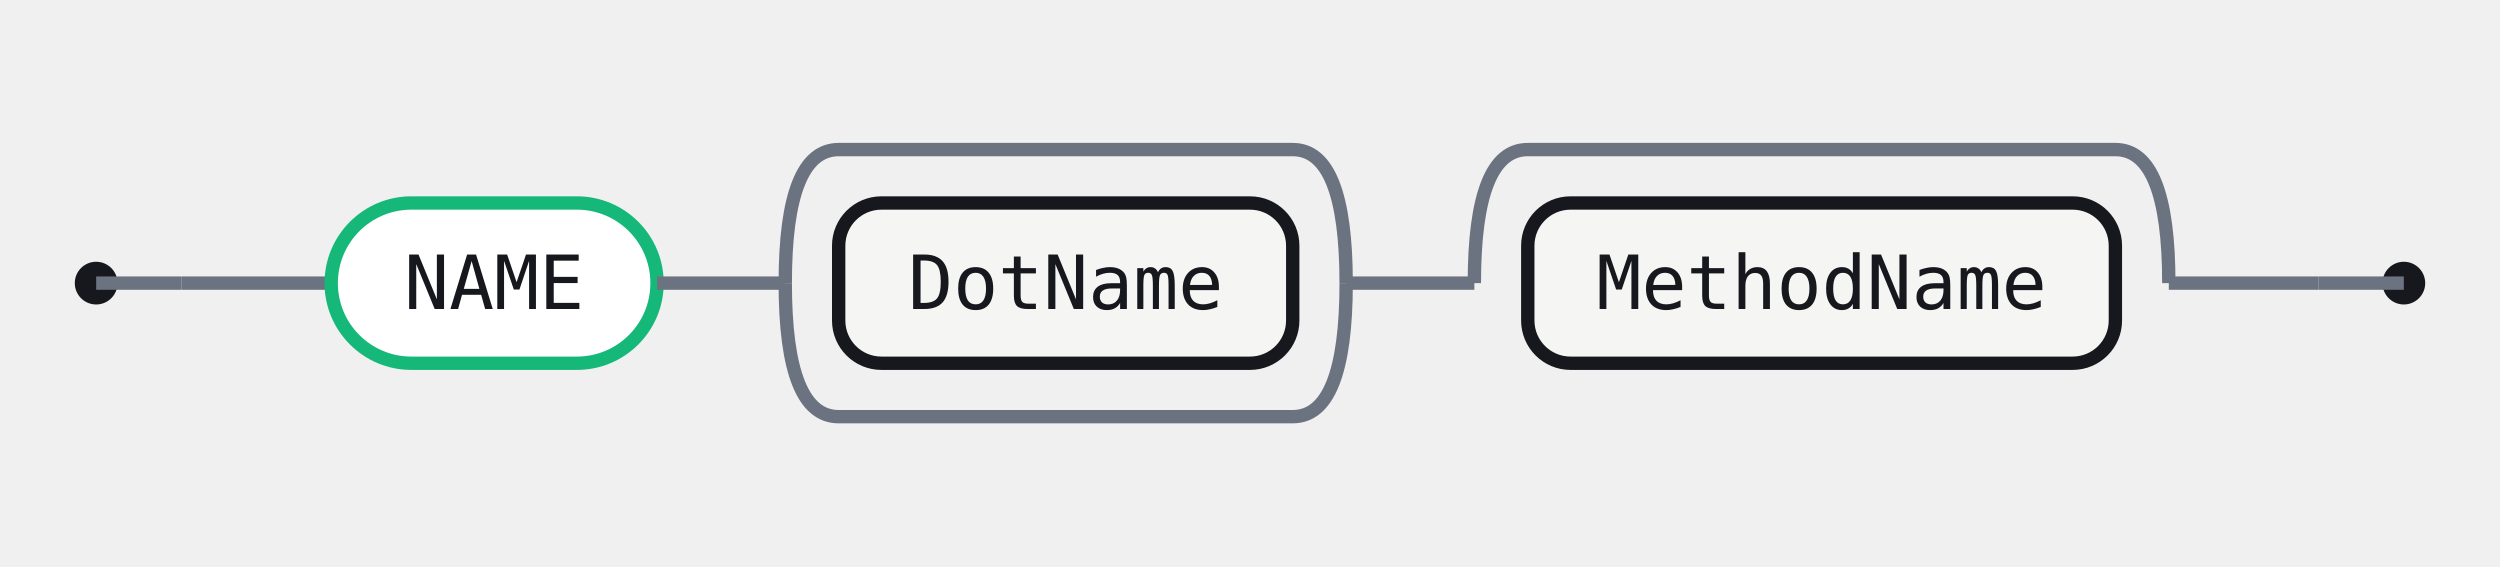
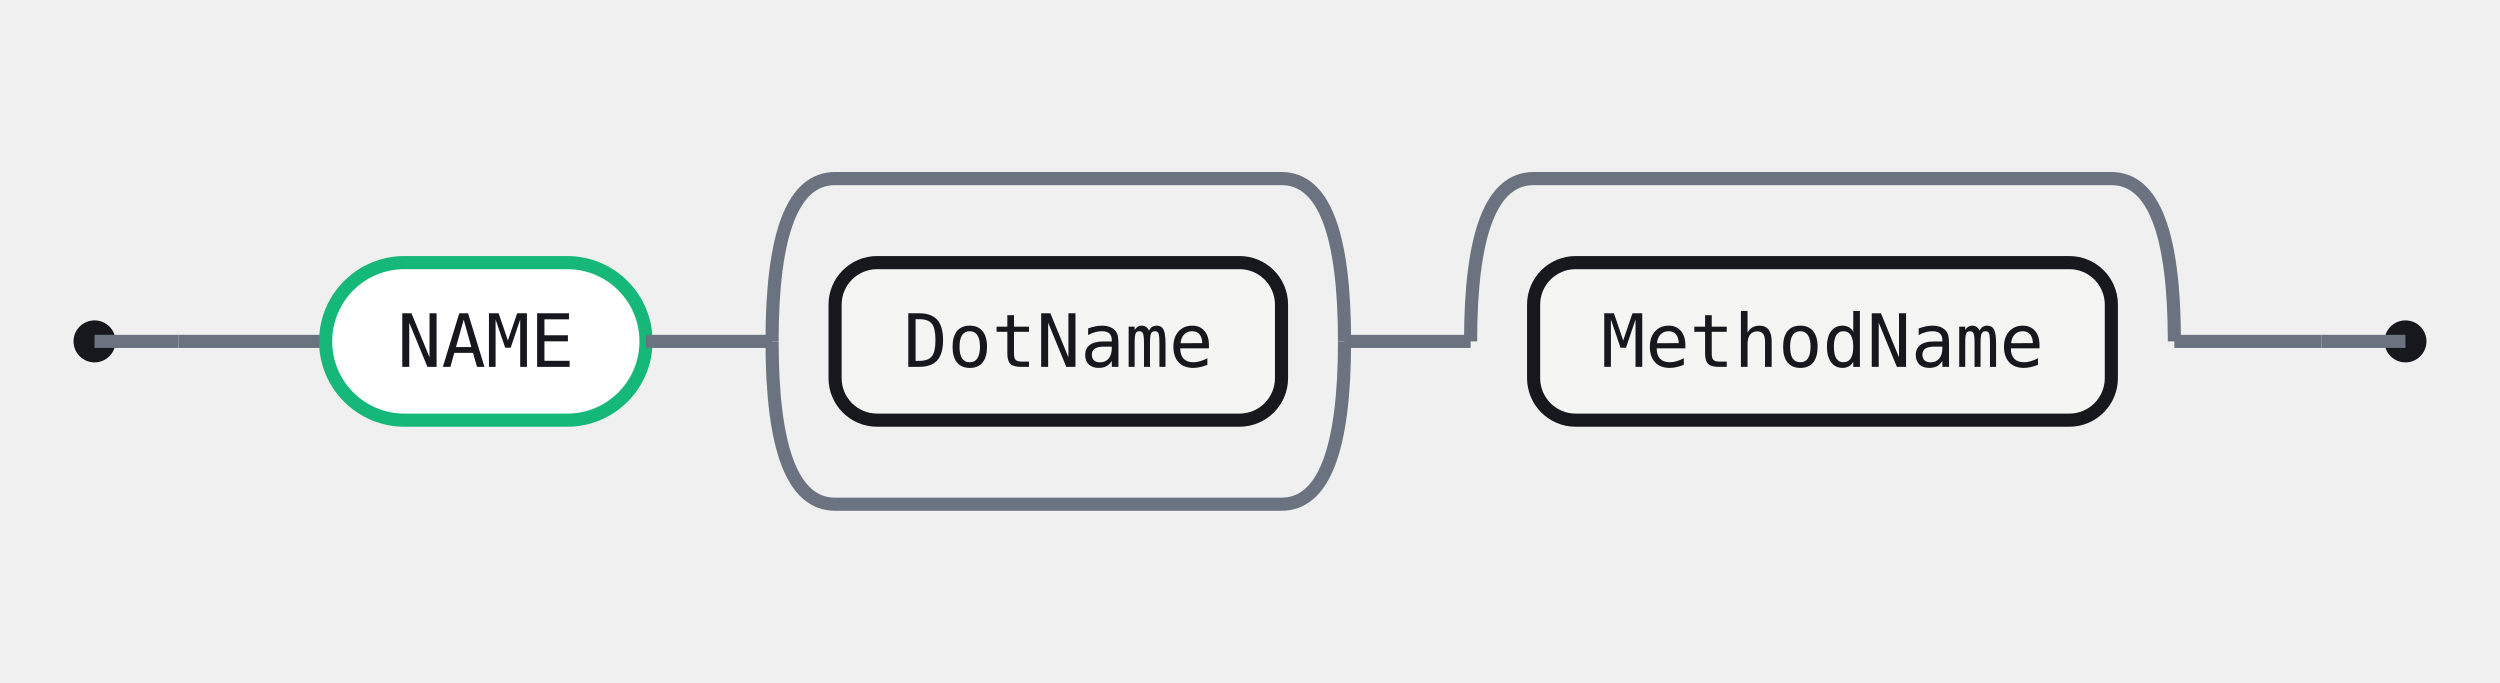
- <svg xmlns="http://www.w3.org/2000/svg" width="468" height="106" viewBox="0 0 468 106" role="img" aria-label="Railroad diagram for the funcname rule">
+ <svg xmlns="http://www.w3.org/2000/svg" width="476" height="130" viewBox="0 0 476 130" role="img" aria-label="Railroad diagram for the funcname rule">
  <style>.rr-track{fill:none;stroke:#6B7280;stroke-width:2.5}.rr-term{fill:#fff;stroke:#15B879;stroke-width:2.5}.rr-nonterm{fill:#F5F6F3;stroke:#16181D;stroke-width:2.5}.rr-text{fill:#16181D;font:14px 'Fira Code',ui-monospace,SFMono-Regular,Menlo,Consolas,monospace;font-feature-settings:"liga" 1,"calt" 1;}.rr-action-text{fill:#6B7280;font:14px 'Fira Code',ui-monospace,SFMono-Regular,Menlo,Consolas,monospace;font-style:italic;font-feature-settings:"liga" 1,"calt" 1;}.rr-cap{fill:#16181D}</style>
-   <circle class="rr-cap" cx="18" cy="53" r="4" />
-   <circle class="rr-cap" cx="450" cy="53" r="4" />
-   <path class="rr-track" d="M18 53 H34" />
-   <path class="rr-track" d="M434 53 H450" />
-   <path class="rr-track" d="M34 53 H62" />
+   <circle class="rr-cap" cx="18" cy="65" r="4" />
+   <circle class="rr-cap" cx="458" cy="65" r="4" />
+   <path class="rr-track" d="M18 65 H34" />
+   <path class="rr-track" d="M442 65 H458" />
+   <path class="rr-track" d="M34 65 H62" />
  <g class="rr-node rr-node-term" data-rr-kind="terminal" data-rr-label="NAME">
-     <rect class="rr-term" x="62" y="38" width="61" height="30" rx="15" />
-     <text class="rr-text" x="92.5" y="53" text-anchor="middle" dominant-baseline="central">NAME</text>
+     <rect class="rr-term" x="62" y="50" width="61" height="30" rx="15" />
+     <text class="rr-text" x="92.5" y="65" text-anchor="middle" dominant-baseline="central">NAME</text>
  </g>
-   <path class="rr-track" d="M123 53 H147" />
+   <path class="rr-track" d="M123 65 H147" />
  <g class="rr-node rr-node-nonterm" data-rr-kind="nonterminal" data-rr-label="DotName">
-     <rect class="rr-nonterm" x="157" y="38" width="85" height="30" rx="8" />
-     <text class="rr-text" x="199.5" y="53" text-anchor="middle" dominant-baseline="central">DotName</text>
+     <rect class="rr-nonterm" x="159" y="50" width="85" height="30" rx="8" />
+     <text class="rr-text" x="201.5" y="65" text-anchor="middle" dominant-baseline="central">DotName</text>
  </g>
-   <path class="rr-track" d="M147 53 Q147 28 157 28 H242 Q252 28 252 53" />
-   <path class="rr-track" d="M147 53 Q147 78 157 78 H242 Q252 78 252 53" />
-   <path class="rr-track" d="M252 53 H276" />
+   <path class="rr-track" d="M147 65 Q147 34 159 34 H244 Q256 34 256 65" />
+   <path class="rr-track" d="M147 65 Q147 96 159 96 H244 Q256 96 256 65" />
+   <path class="rr-track" d="M256 65 H280" />
  <g class="rr-node rr-node-nonterm" data-rr-kind="nonterminal" data-rr-label="MethodName">
-     <rect class="rr-nonterm" x="286" y="38" width="110" height="30" rx="8" />
-     <text class="rr-text" x="341" y="53" text-anchor="middle" dominant-baseline="central">MethodName</text>
+     <rect class="rr-nonterm" x="292" y="50" width="110" height="30" rx="8" />
+     <text class="rr-text" x="347" y="65" text-anchor="middle" dominant-baseline="central">MethodName</text>
  </g>
-   <path class="rr-track" d="M276 53 Q276 28 286 28 H396 Q406 28 406 53" />
-   <path class="rr-track" d="M406 53 H434" />
+   <path class="rr-track" d="M280 65 Q280 34 292 34 H402 Q414 34 414 65" />
+   <path class="rr-track" d="M414 65 H442" />
</svg>
